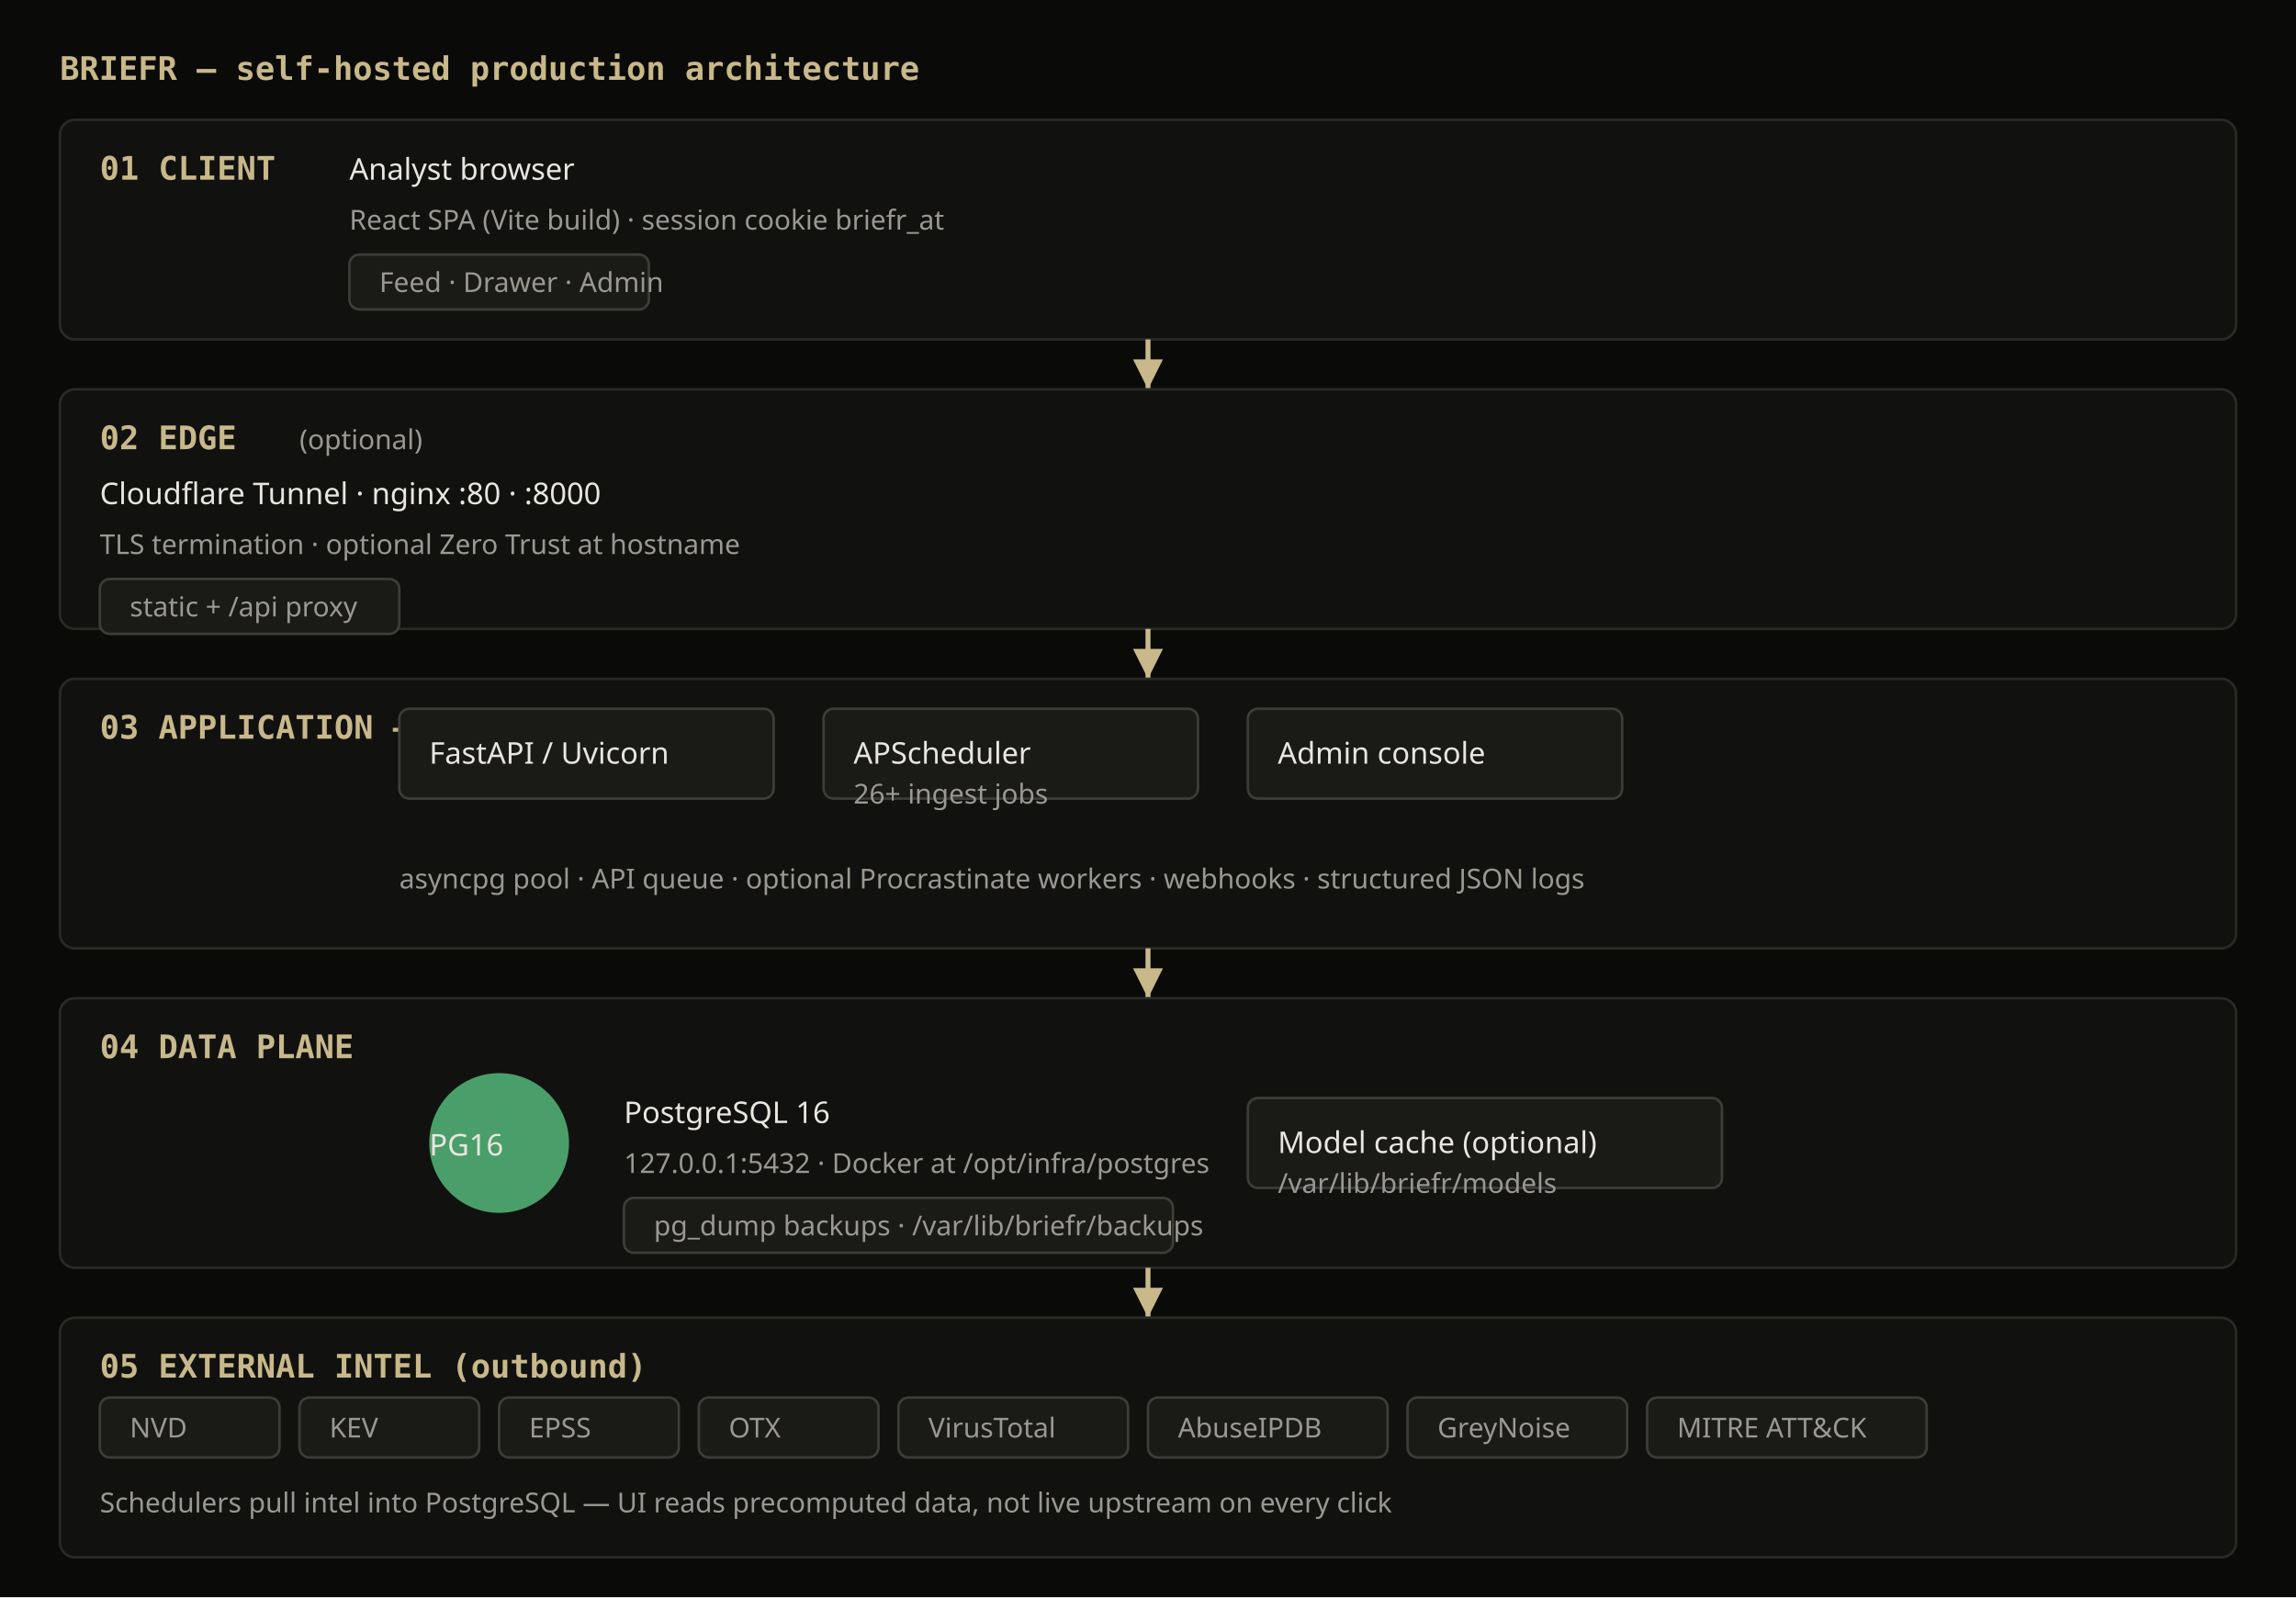
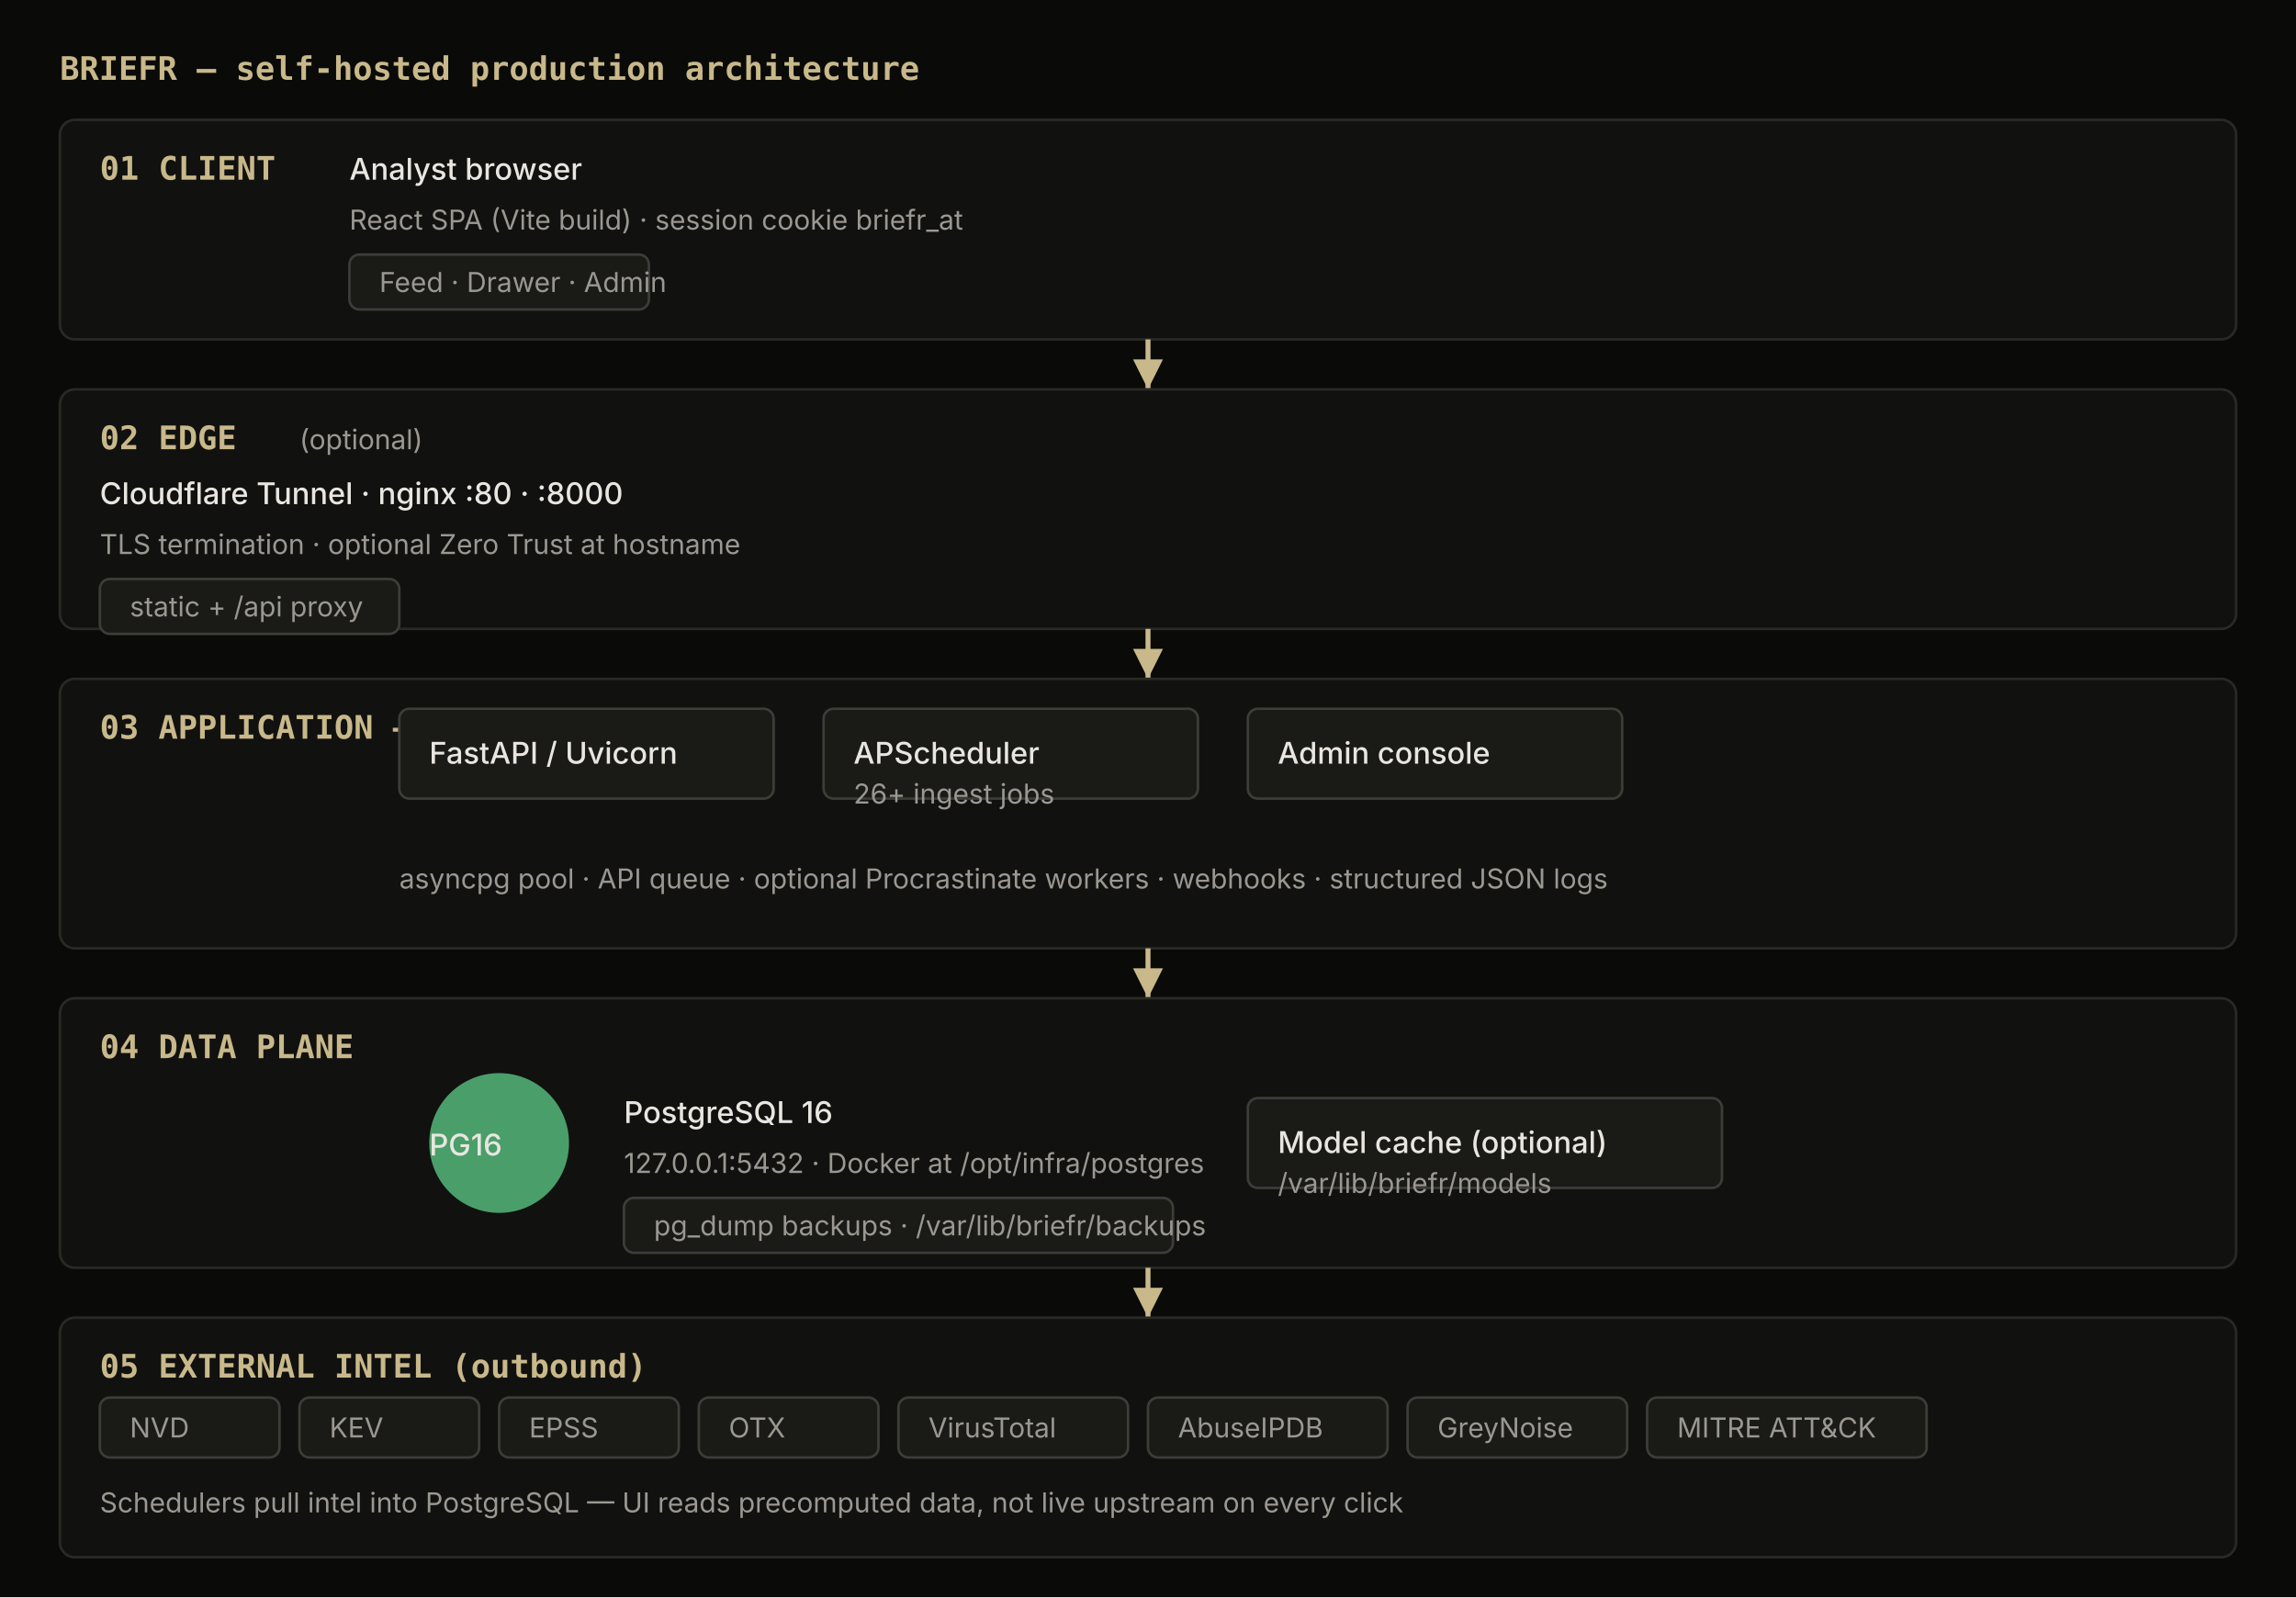
<svg xmlns="http://www.w3.org/2000/svg" viewBox="0 0 920 640" role="img" aria-label="BRIEFR production architecture">
  <defs>
    <style>
      .bg { fill: #0a0a08; }
      .zone { fill: #111110; stroke: #2a2a25; stroke-width: 1; }
-       .title { fill: #c8b88a; font: 600 13px 'IBM Plex Mono', monospace; }
-       .label { fill: #e8e6df; font: 500 12px 'IBM Plex Sans', system-ui, sans-serif; }
-       .sub { fill: #9a9890; font: 400 11px 'IBM Plex Sans', system-ui, sans-serif; }
+       .title { fill: #c8b88a; font: 600 13px 'IBM Plex Mono', 'SFMono-Regular', Consolas, monospace; }
+       .label { fill: #e8e6df; font: 500 12px system-ui, -apple-system, 'Segoe UI', sans-serif; }
+       .sub { fill: #9a9890; font: 400 11px system-ui, -apple-system, 'Segoe UI', sans-serif; }
      .chip { fill: #1a1a17; stroke: #3d3d38; }
      .arrow { stroke: #c8b88a; stroke-width: 2; fill: none; marker-end: url(#arrowhead); }
      .db { fill: #4a9e6a; }
    </style>
    <marker id="arrowhead" markerWidth="8" markerHeight="8" refX="6" refY="3" orient="auto">
      <path d="M0,0 L6,3 L0,6 Z" fill="#c8b88a" />
    </marker>
  </defs>
  <rect class="bg" width="920" height="640" />
  <text x="24" y="32" class="title">BRIEFR — self-hosted production architecture</text>
  <rect class="zone" x="24" y="48" width="872" height="88" rx="6" />
  <text x="40" y="72" class="title">01 CLIENT</text>
  <text x="140" y="72" class="label">Analyst browser</text>
  <text x="140" y="92" class="sub">React SPA (Vite build) · session cookie briefr_at</text>
  <rect class="chip" x="140" y="102" width="120" height="22" rx="4" />
  <text x="152" y="117" class="sub">Feed · Drawer · Admin</text>
  <line class="arrow" x1="460" y1="136" x2="460" y2="156" />
  <rect class="zone" x="24" y="156" width="872" height="96" rx="6" />
  <text x="40" y="180" class="title">02 EDGE</text>
  <text x="120" y="180" class="sub">(optional)</text>
  <text x="40" y="202" class="label">Cloudflare Tunnel · nginx :80 · :8000</text>
  <text x="40" y="222" class="sub">TLS termination · optional Zero Trust at hostname</text>
  <rect class="chip" x="40" y="232" width="120" height="22" rx="4" />
  <text x="52" y="247" class="sub">static + /api proxy</text>
  <line class="arrow" x1="460" y1="252" x2="460" y2="272" />
  <rect class="zone" x="24" y="272" width="872" height="108" rx="6" />
  <text x="40" y="296" class="title">03 APPLICATION — /opt/briefr</text>
  <rect class="chip" x="160" y="284" width="150" height="36" rx="4" />
  <text x="172" y="306" class="label">FastAPI / Uvicorn</text>
  <rect class="chip" x="330" y="284" width="150" height="36" rx="4" />
  <text x="342" y="306" class="label">APScheduler</text>
  <text x="342" y="322" class="sub">26+ ingest jobs</text>
  <rect class="chip" x="500" y="284" width="150" height="36" rx="4" />
  <text x="512" y="306" class="label">Admin console</text>
  <text x="160" y="356" class="sub">asyncpg pool · API queue · optional Procrastinate workers · webhooks · structured JSON logs</text>
  <line class="arrow" x1="460" y1="380" x2="460" y2="400" />
  <rect class="zone" x="24" y="400" width="872" height="108" rx="6" />
  <text x="40" y="424" class="title">04 DATA PLANE</text>
  <circle class="db" cx="200" cy="458" r="28" />
  <text x="172" y="463" class="label" fill="#0a0a08">PG16</text>
  <text x="250" y="450" class="label">PostgreSQL 16</text>
  <text x="250" y="470" class="sub">127.0.0.1:5432 · Docker at /opt/infra/postgres</text>
  <rect class="chip" x="250" y="480" width="220" height="22" rx="4" />
  <text x="262" y="495" class="sub">pg_dump backups · /var/lib/briefr/backups</text>
  <rect class="chip" x="500" y="440" width="190" height="36" rx="4" />
  <text x="512" y="462" class="label">Model cache (optional)</text>
  <text x="512" y="478" class="sub">/var/lib/briefr/models</text>
  <line class="arrow" x1="460" y1="508" x2="460" y2="528" />
  <rect class="zone" x="24" y="528" width="872" height="96" rx="6" />
  <text x="40" y="552" class="title">05 EXTERNAL INTEL (outbound)</text>
  <g class="sub">
    <rect class="chip" x="40" y="560" width="72" height="24" rx="4" />
    <text x="52" y="576" class="sub">NVD</text>
    <rect class="chip" x="120" y="560" width="72" height="24" rx="4" />
    <text x="132" y="576" class="sub">KEV</text>
    <rect class="chip" x="200" y="560" width="72" height="24" rx="4" />
    <text x="212" y="576" class="sub">EPSS</text>
    <rect class="chip" x="280" y="560" width="72" height="24" rx="4" />
    <text x="292" y="576" class="sub">OTX</text>
    <rect class="chip" x="360" y="560" width="92" height="24" rx="4" />
    <text x="372" y="576" class="sub">VirusTotal</text>
    <rect class="chip" x="460" y="560" width="96" height="24" rx="4" />
    <text x="472" y="576" class="sub">AbuseIPDB</text>
    <rect class="chip" x="564" y="560" width="88" height="24" rx="4" />
    <text x="576" y="576" class="sub">GreyNoise</text>
    <rect class="chip" x="660" y="560" width="112" height="24" rx="4" />
    <text x="672" y="576" class="sub">MITRE ATT&amp;CK</text>
  </g>
  <text x="40" y="606" class="sub">Schedulers pull intel into PostgreSQL — UI reads precomputed data, not live upstream on every click</text>
</svg>
